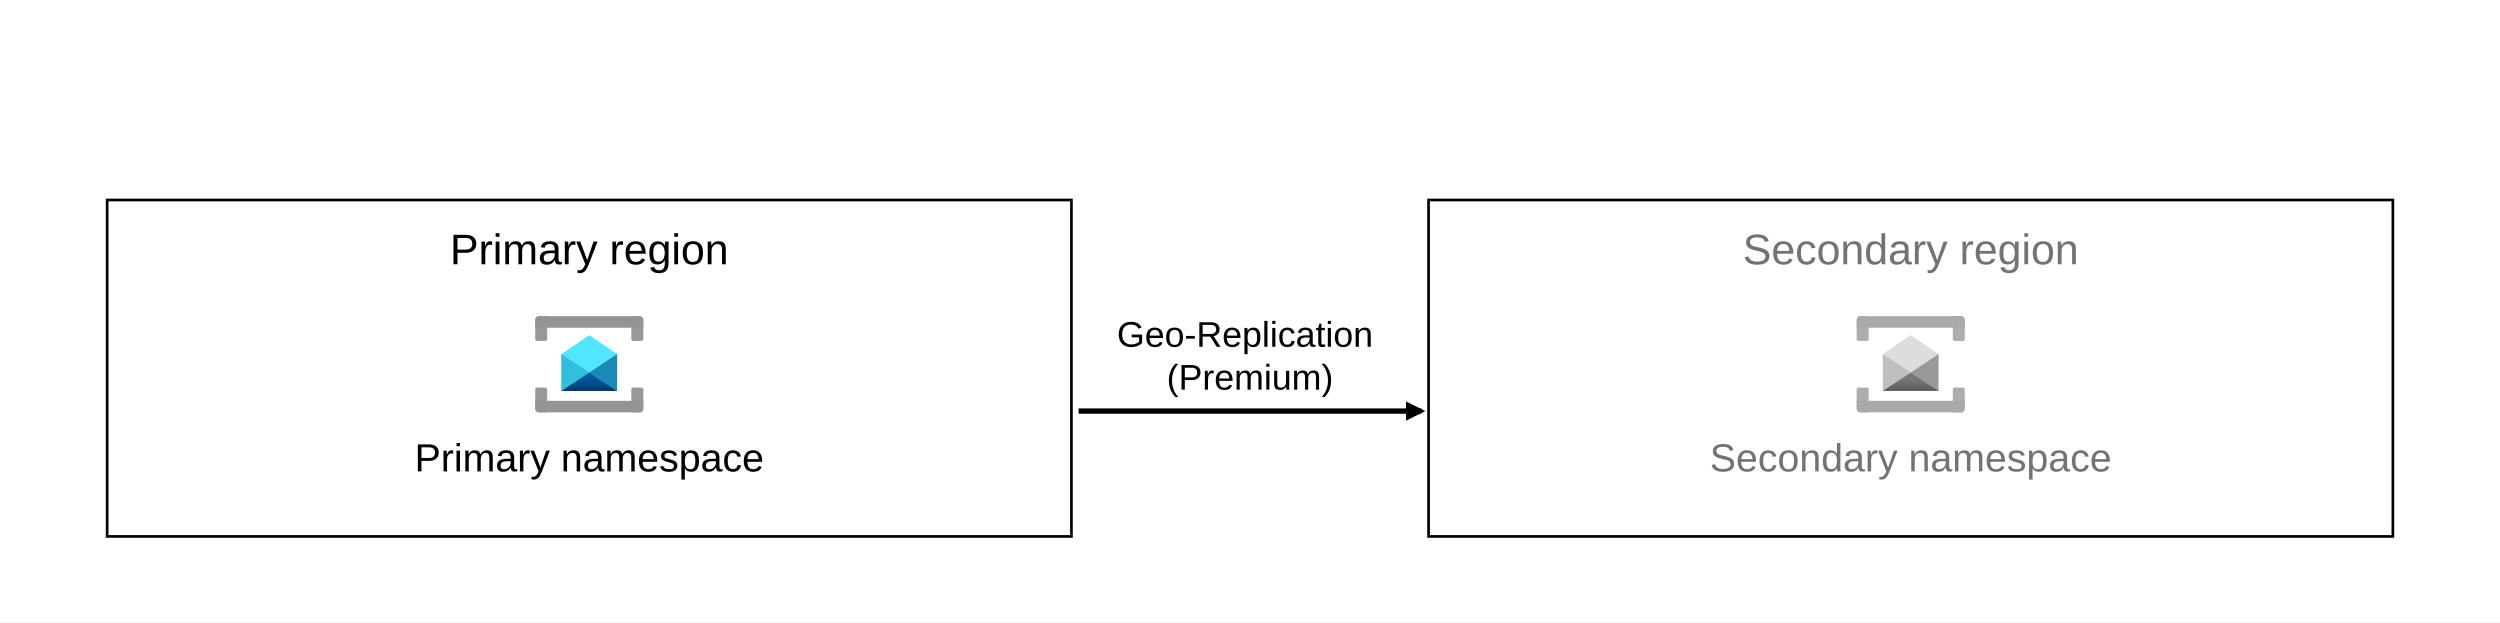
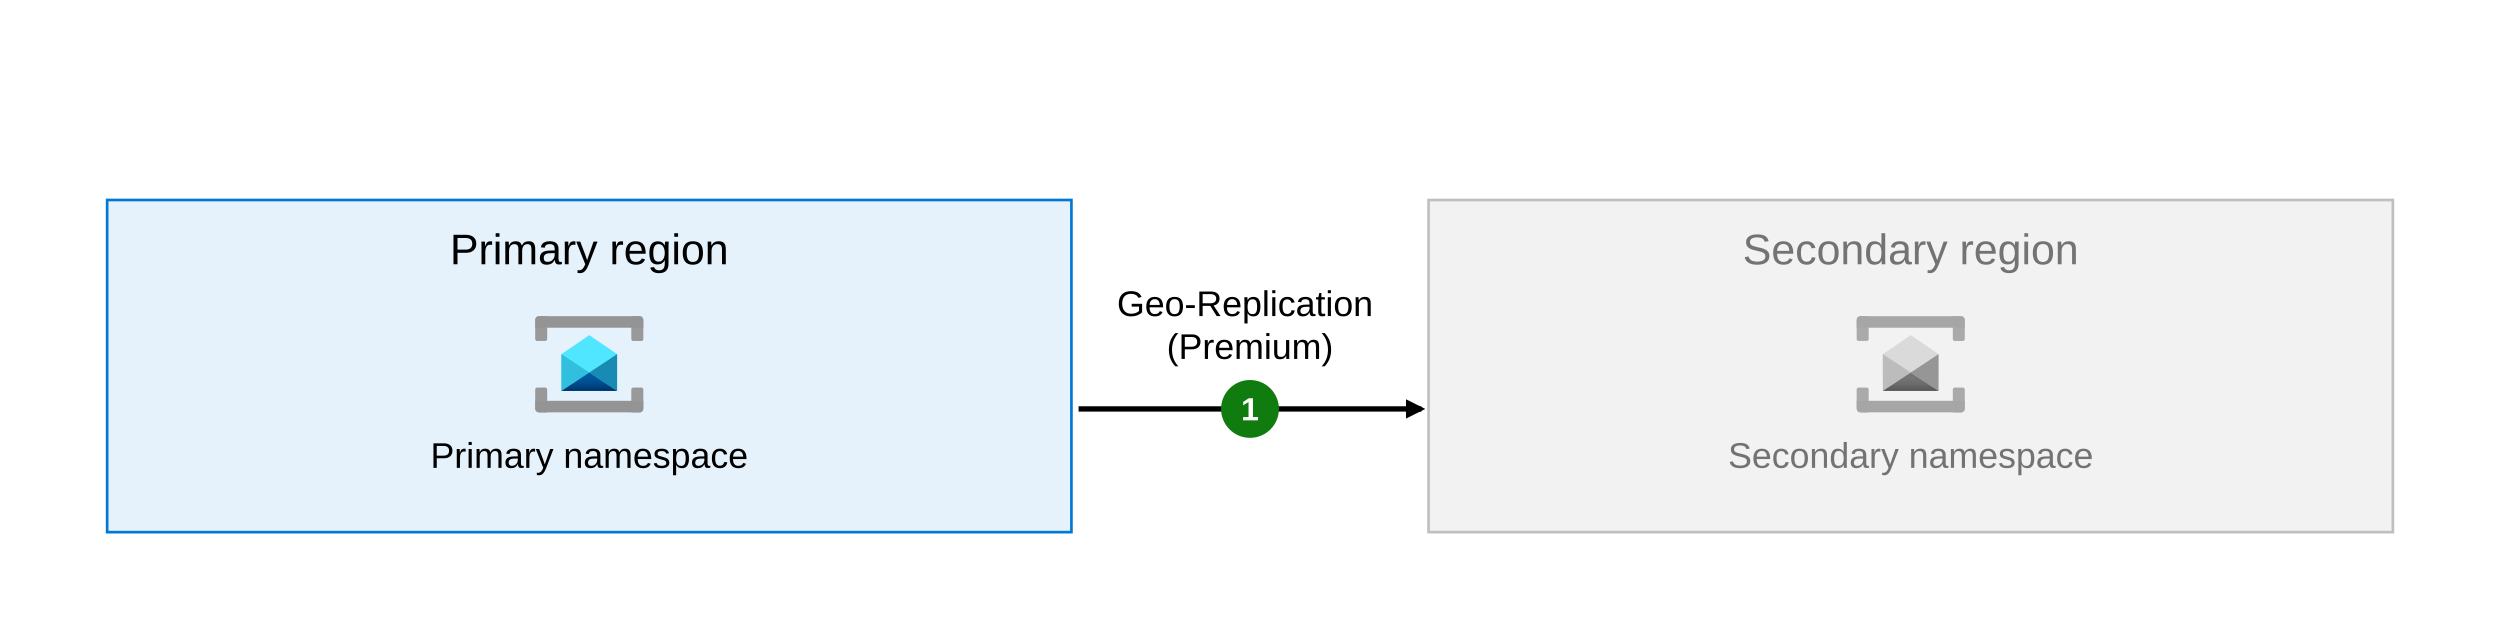
- <svg xmlns="http://www.w3.org/2000/svg" viewBox="0 0 700 174.2" width="700" height="174.2" font-family="'Segoe UI','Segoe UI_MSFontService',system-ui,-apple-system,'Helvetica Neue',Arial,sans-serif" role="img" aria-labelledby="t d">
+ <svg xmlns="http://www.w3.org/2000/svg" viewBox="0 0 700 173" width="700" height="173" font-family="'Segoe UI','Segoe UI_MSFontService',system-ui,-apple-system,'Helvetica Neue',Arial,sans-serif" role="img" aria-labelledby="t d">
  <defs>
    <marker id="arrow" viewBox="0 0 10 10" refX="8" refY="5" markerWidth="5.4" markerHeight="5.4" orient="auto-start-reverse" markerUnits="userSpaceOnUse">
      <path d="M0 0 L10 5 L0 10 z" fill="#000000" />
    </marker>
    <marker id="arrow-red" viewBox="0 0 10 10" refX="8" refY="5" markerWidth="5.4" markerHeight="5.4" orient="auto" markerUnits="userSpaceOnUse">
      <path d="M0 0 L10 5 L0 10 z" fill="#ff0000" />
    </marker>
    <filter id="grey">
      <feColorMatrix type="saturate" values="0" />
    </filter>
  </defs>
  <rect width="100%" height="100%" fill="#ffffff" />
-   <rect x="30" y="56" width="270" height="94.2" rx="0" fill="#ffffff" stroke="#000000" stroke-width="0.75" />
+   <rect x="30" y="56" width="270" height="93" rx="0" fill="#e6f2fb" stroke="#0078d4" stroke-width="0.75" />
  <text x="165" y="74" font-size="12" text-anchor="middle" fill="#000000">
    <tspan x="165" dy="0">Primary region</tspan>
  </text>
  <g transform="translate(149.00 86.00) scale(1.7778)">
    <defs>
      <linearGradient id="ic1-bbd02878-309a-4490-8196-946338d0f593" x1="8.995" y1="10.299" x2="8.995" y2="13.199" gradientUnits="userSpaceOnUse">
        <stop offset="0" stop-color="#005ba1" />
        <stop offset="0.258" stop-color="#00589d" />
        <stop offset="0.525" stop-color="#004f90" />
        <stop offset="0.796" stop-color="#003f7c" />
        <stop offset="1" stop-color="#003067" />
      </linearGradient>
    </defs>
    <g>
      <g id="ic1-b532e600-3623-4be6-9fa6-30d05fff56b1">
        <polygon points="13.387 7.4 13.382 7.396 13.382 7.384 13.363 7.384 8.997 4.405 4.631 7.384 4.612 7.384 4.612 7.396 4.606 7.4 4.612 7.4 4.612 13.201 13.382 13.201 13.382 7.4 13.387 7.4" fill="#50e6ff" />
        <path d="M4.606,7.4c0-.1.008,5.681.008,5.8L8.995,10.3Z" fill="#32bedd" />
        <path d="M13.384,7.4,8.995,10.3,13.376,13.2C13.376,13.083,13.384,7.3,13.384,7.4Z" fill="#198ab3" />
        <polygon points="8.995 10.299 4.614 13.194 4.614 13.199 13.376 13.199 13.376 13.194 8.995 10.299" fill="url(#ic1-bbd02878-309a-4490-8196-946338d0f593)" />
        <g>
          <path d="M1.072,1.43h1.29a0,0,0,0,1,0,0v3.6a.286.286,0,0,1-.286.286H.786A.286.286,0,0,1,.5,5.035V2A.572.572,0,0,1,1.072,1.43Z" fill="#999" />
          <path d="M1.072,1.43h1.29a0,0,0,0,1,0,0v3.6a.286.286,0,0,1-.286.286H.786A.286.286,0,0,1,.5,5.035V2A.572.572,0,0,1,1.072,1.43Z" fill="#999" opacity="0.5" />
        </g>
        <g>
          <path d="M15.638,1.43h1.29A.572.572,0,0,1,17.5,2V5.035a.286.286,0,0,1-.286.286h-1.29a.286.286,0,0,1-.286-.286V1.43A0,0,0,0,1,15.638,1.43Z" fill="#999" />
          <path d="M15.638,1.43h1.29A.572.572,0,0,1,17.5,2V5.035a.286.286,0,0,1-.286.286h-1.29a.286.286,0,0,1-.286-.286V1.43A0,0,0,0,1,15.638,1.43Z" fill="#999" opacity="0.5" />
        </g>
        <path d="M8.66-6.163H9.907a0,0,0,0,1,0,0v17a0,0,0,0,1,0,0H8.66a.567.567,0,0,1-.567-.567V-5.6A.567.567,0,0,1,8.66-6.163Z" transform="translate(11.337 -6.663) rotate(90)" fill="#949494" />
        <g>
          <path d="M.786,12.679h1.29a.286.286,0,0,1,.286.286v3.6a0,0,0,0,1,0,0H1.072A.572.572,0,0,1,.5,16V12.965A.286.286,0,0,1,.786,12.679Z" fill="#999" />
          <path d="M.786,12.679h1.29a.286.286,0,0,1,.286.286v3.6a0,0,0,0,1,0,0H1.072A.572.572,0,0,1,.5,16V12.965A.286.286,0,0,1,.786,12.679Z" fill="#999" opacity="0.5" />
        </g>
        <g>
          <path d="M15.924,12.679h1.29a.286.286,0,0,1,.286.286V16a.572.572,0,0,1-.572.572h-1.29a0,0,0,0,1,0,0v-3.6A.286.286,0,0,1,15.924,12.679Z" fill="#999" />
          <path d="M15.924,12.679h1.29a.286.286,0,0,1,.286.286V16a.572.572,0,0,1-.572.572h-1.29a0,0,0,0,1,0,0v-3.6A.286.286,0,0,1,15.924,12.679Z" fill="#999" opacity="0.5" />
        </g>
        <path d="M8.66,7.163H9.907a0,0,0,0,1,0,0v17a0,0,0,0,1,0,0H8.66a.567.567,0,0,1-.567-.567V7.73A.567.567,0,0,1,8.66,7.163Z" transform="translate(-6.663 24.663) rotate(-90)" fill="#949494" />
      </g>
    </g>
  </g>
-   <text x="165" y="132" font-size="11" text-anchor="middle" fill="#000000">
+   <text x="165" y="131" font-size="10" text-anchor="middle" fill="#000000">
    <tspan x="165" dy="0">Primary namespace</tspan>
  </text>
-   <rect x="400" y="56" width="270" height="94.2" rx="0" fill="#ffffff" stroke="#000000" stroke-width="0.75" />
+   <rect x="400" y="56" width="270" height="93" rx="0" fill="#f2f2f2" stroke="#bfbfbf" stroke-width="0.75" />
  <text x="535" y="74" font-size="12" text-anchor="middle" fill="#737373">
    <tspan x="535" dy="0">Secondary region</tspan>
  </text>
  <g transform="translate(519.00 86.00) scale(1.7778)" filter="url(#grey)" opacity="0.8">
    <defs>
      <linearGradient id="ic2-bbd02878-309a-4490-8196-946338d0f593" x1="8.995" y1="10.299" x2="8.995" y2="13.199" gradientUnits="userSpaceOnUse">
        <stop offset="0" stop-color="#005ba1" />
        <stop offset="0.258" stop-color="#00589d" />
        <stop offset="0.525" stop-color="#004f90" />
        <stop offset="0.796" stop-color="#003f7c" />
        <stop offset="1" stop-color="#003067" />
      </linearGradient>
    </defs>
    <g>
      <g id="ic2-b532e600-3623-4be6-9fa6-30d05fff56b1">
        <polygon points="13.387 7.4 13.382 7.396 13.382 7.384 13.363 7.384 8.997 4.405 4.631 7.384 4.612 7.384 4.612 7.396 4.606 7.4 4.612 7.4 4.612 13.201 13.382 13.201 13.382 7.4 13.387 7.4" fill="#50e6ff" />
        <path d="M4.606,7.4c0-.1.008,5.681.008,5.8L8.995,10.3Z" fill="#32bedd" />
        <path d="M13.384,7.4,8.995,10.3,13.376,13.2C13.376,13.083,13.384,7.3,13.384,7.4Z" fill="#198ab3" />
        <polygon points="8.995 10.299 4.614 13.194 4.614 13.199 13.376 13.199 13.376 13.194 8.995 10.299" fill="url(#ic2-bbd02878-309a-4490-8196-946338d0f593)" />
        <g>
          <path d="M1.072,1.43h1.29a0,0,0,0,1,0,0v3.6a.286.286,0,0,1-.286.286H.786A.286.286,0,0,1,.5,5.035V2A.572.572,0,0,1,1.072,1.43Z" fill="#999" />
          <path d="M1.072,1.43h1.29a0,0,0,0,1,0,0v3.6a.286.286,0,0,1-.286.286H.786A.286.286,0,0,1,.5,5.035V2A.572.572,0,0,1,1.072,1.43Z" fill="#999" opacity="0.5" />
        </g>
        <g>
          <path d="M15.638,1.43h1.29A.572.572,0,0,1,17.5,2V5.035a.286.286,0,0,1-.286.286h-1.29a.286.286,0,0,1-.286-.286V1.43A0,0,0,0,1,15.638,1.43Z" fill="#999" />
          <path d="M15.638,1.43h1.29A.572.572,0,0,1,17.5,2V5.035a.286.286,0,0,1-.286.286h-1.29a.286.286,0,0,1-.286-.286V1.43A0,0,0,0,1,15.638,1.43Z" fill="#999" opacity="0.5" />
        </g>
        <path d="M8.66-6.163H9.907a0,0,0,0,1,0,0v17a0,0,0,0,1,0,0H8.66a.567.567,0,0,1-.567-.567V-5.6A.567.567,0,0,1,8.66-6.163Z" transform="translate(11.337 -6.663) rotate(90)" fill="#949494" />
        <g>
          <path d="M.786,12.679h1.29a.286.286,0,0,1,.286.286v3.6a0,0,0,0,1,0,0H1.072A.572.572,0,0,1,.5,16V12.965A.286.286,0,0,1,.786,12.679Z" fill="#999" />
          <path d="M.786,12.679h1.29a.286.286,0,0,1,.286.286v3.6a0,0,0,0,1,0,0H1.072A.572.572,0,0,1,.5,16V12.965A.286.286,0,0,1,.786,12.679Z" fill="#999" opacity="0.5" />
        </g>
        <g>
          <path d="M15.924,12.679h1.29a.286.286,0,0,1,.286.286V16a.572.572,0,0,1-.572.572h-1.29a0,0,0,0,1,0,0v-3.6A.286.286,0,0,1,15.924,12.679Z" fill="#999" />
          <path d="M15.924,12.679h1.29a.286.286,0,0,1,.286.286V16a.572.572,0,0,1-.572.572h-1.29a0,0,0,0,1,0,0v-3.6A.286.286,0,0,1,15.924,12.679Z" fill="#999" opacity="0.5" />
        </g>
        <path d="M8.66,7.163H9.907a0,0,0,0,1,0,0v17a0,0,0,0,1,0,0H8.66a.567.567,0,0,1-.567-.567V7.73A.567.567,0,0,1,8.66,7.163Z" transform="translate(-6.663 24.663) rotate(-90)" fill="#949494" />
      </g>
    </g>
  </g>
-   <text x="535" y="132" font-size="11" text-anchor="middle" fill="#737373">
+   <text x="535" y="131" font-size="10" text-anchor="middle" fill="#737373">
    <tspan x="535" dy="0">Secondary namespace</tspan>
  </text>
-   <polyline points="302,115.1 398,115.1" fill="none" stroke="#000000" stroke-width="1.5" stroke-linejoin="round" marker-end="url(#arrow)" />
-   <text x="350" y="97.1" font-size="10" text-anchor="middle" fill="#000000">
+   <polyline points="302,114.5 398,114.5" fill="none" stroke="#000000" stroke-width="1.5" stroke-linejoin="round" marker-end="url(#arrow)" />
+   <text x="350" y="88.5" font-size="10" text-anchor="middle" fill="#000000">
    <tspan x="350" dy="0">Geo-Replication</tspan>
    <tspan x="350" dy="12.0">(Premium)</tspan>
  </text>
+   <circle cx="350" cy="114.5" r="8.1" fill="#107c10" />
+   <text x="350" y="117.7" font-size="9" text-anchor="middle" font-weight="600" fill="#ffffff">
+     <tspan x="350" dy="0">1</tspan>
+   </text>
</svg>
